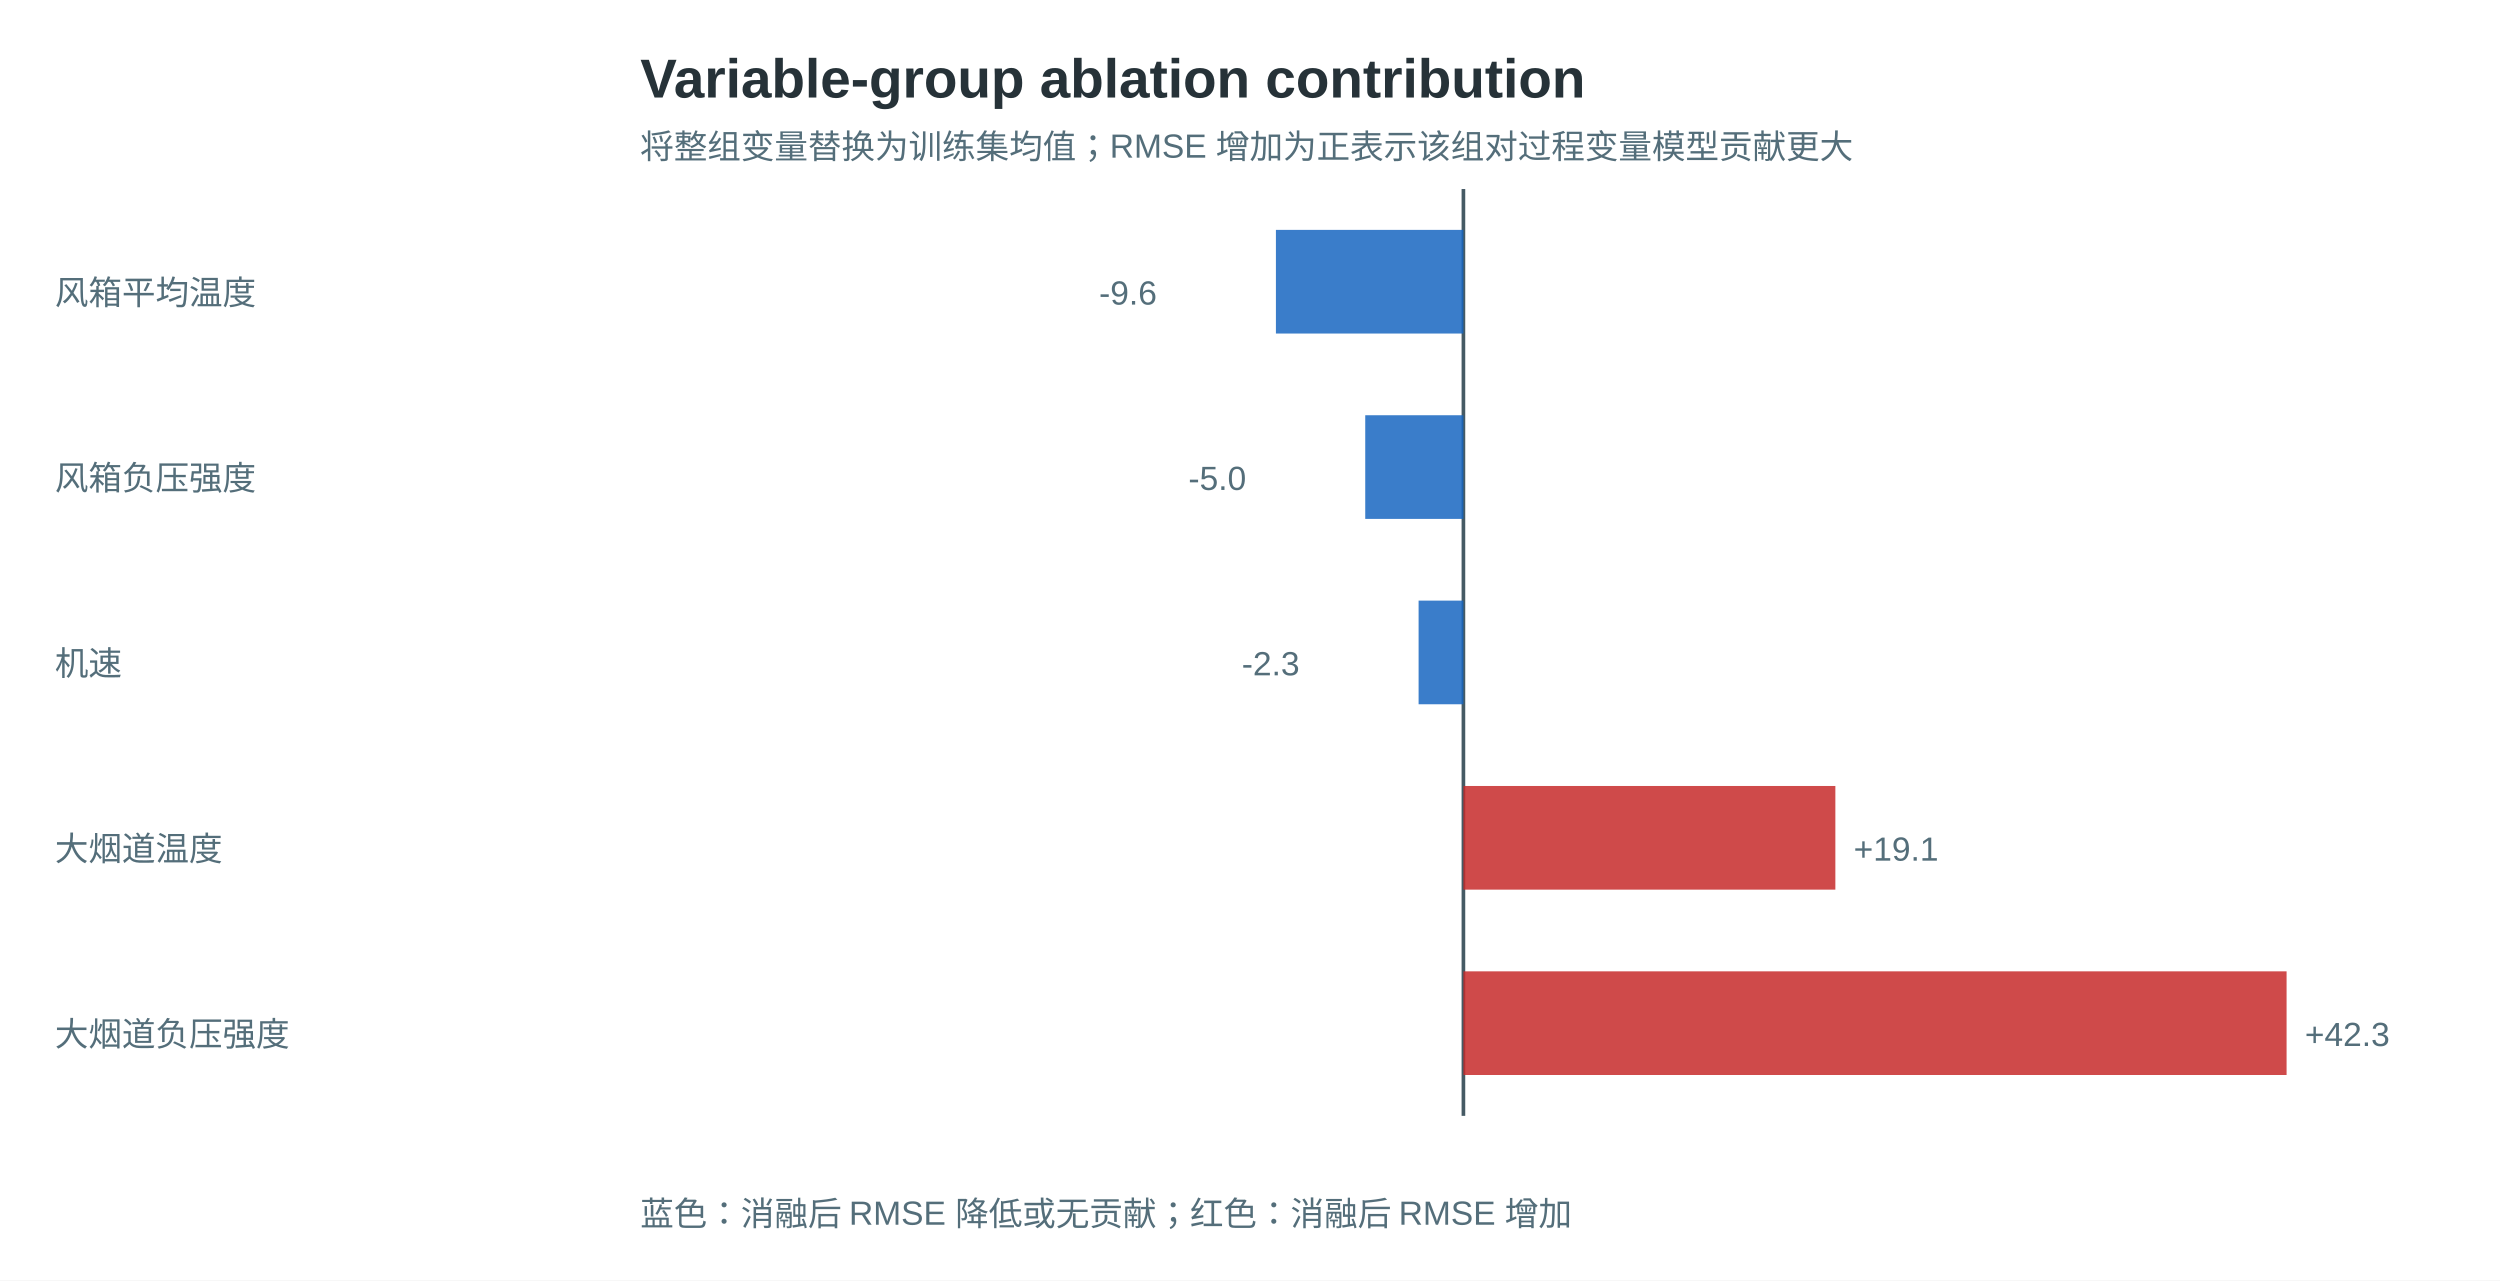
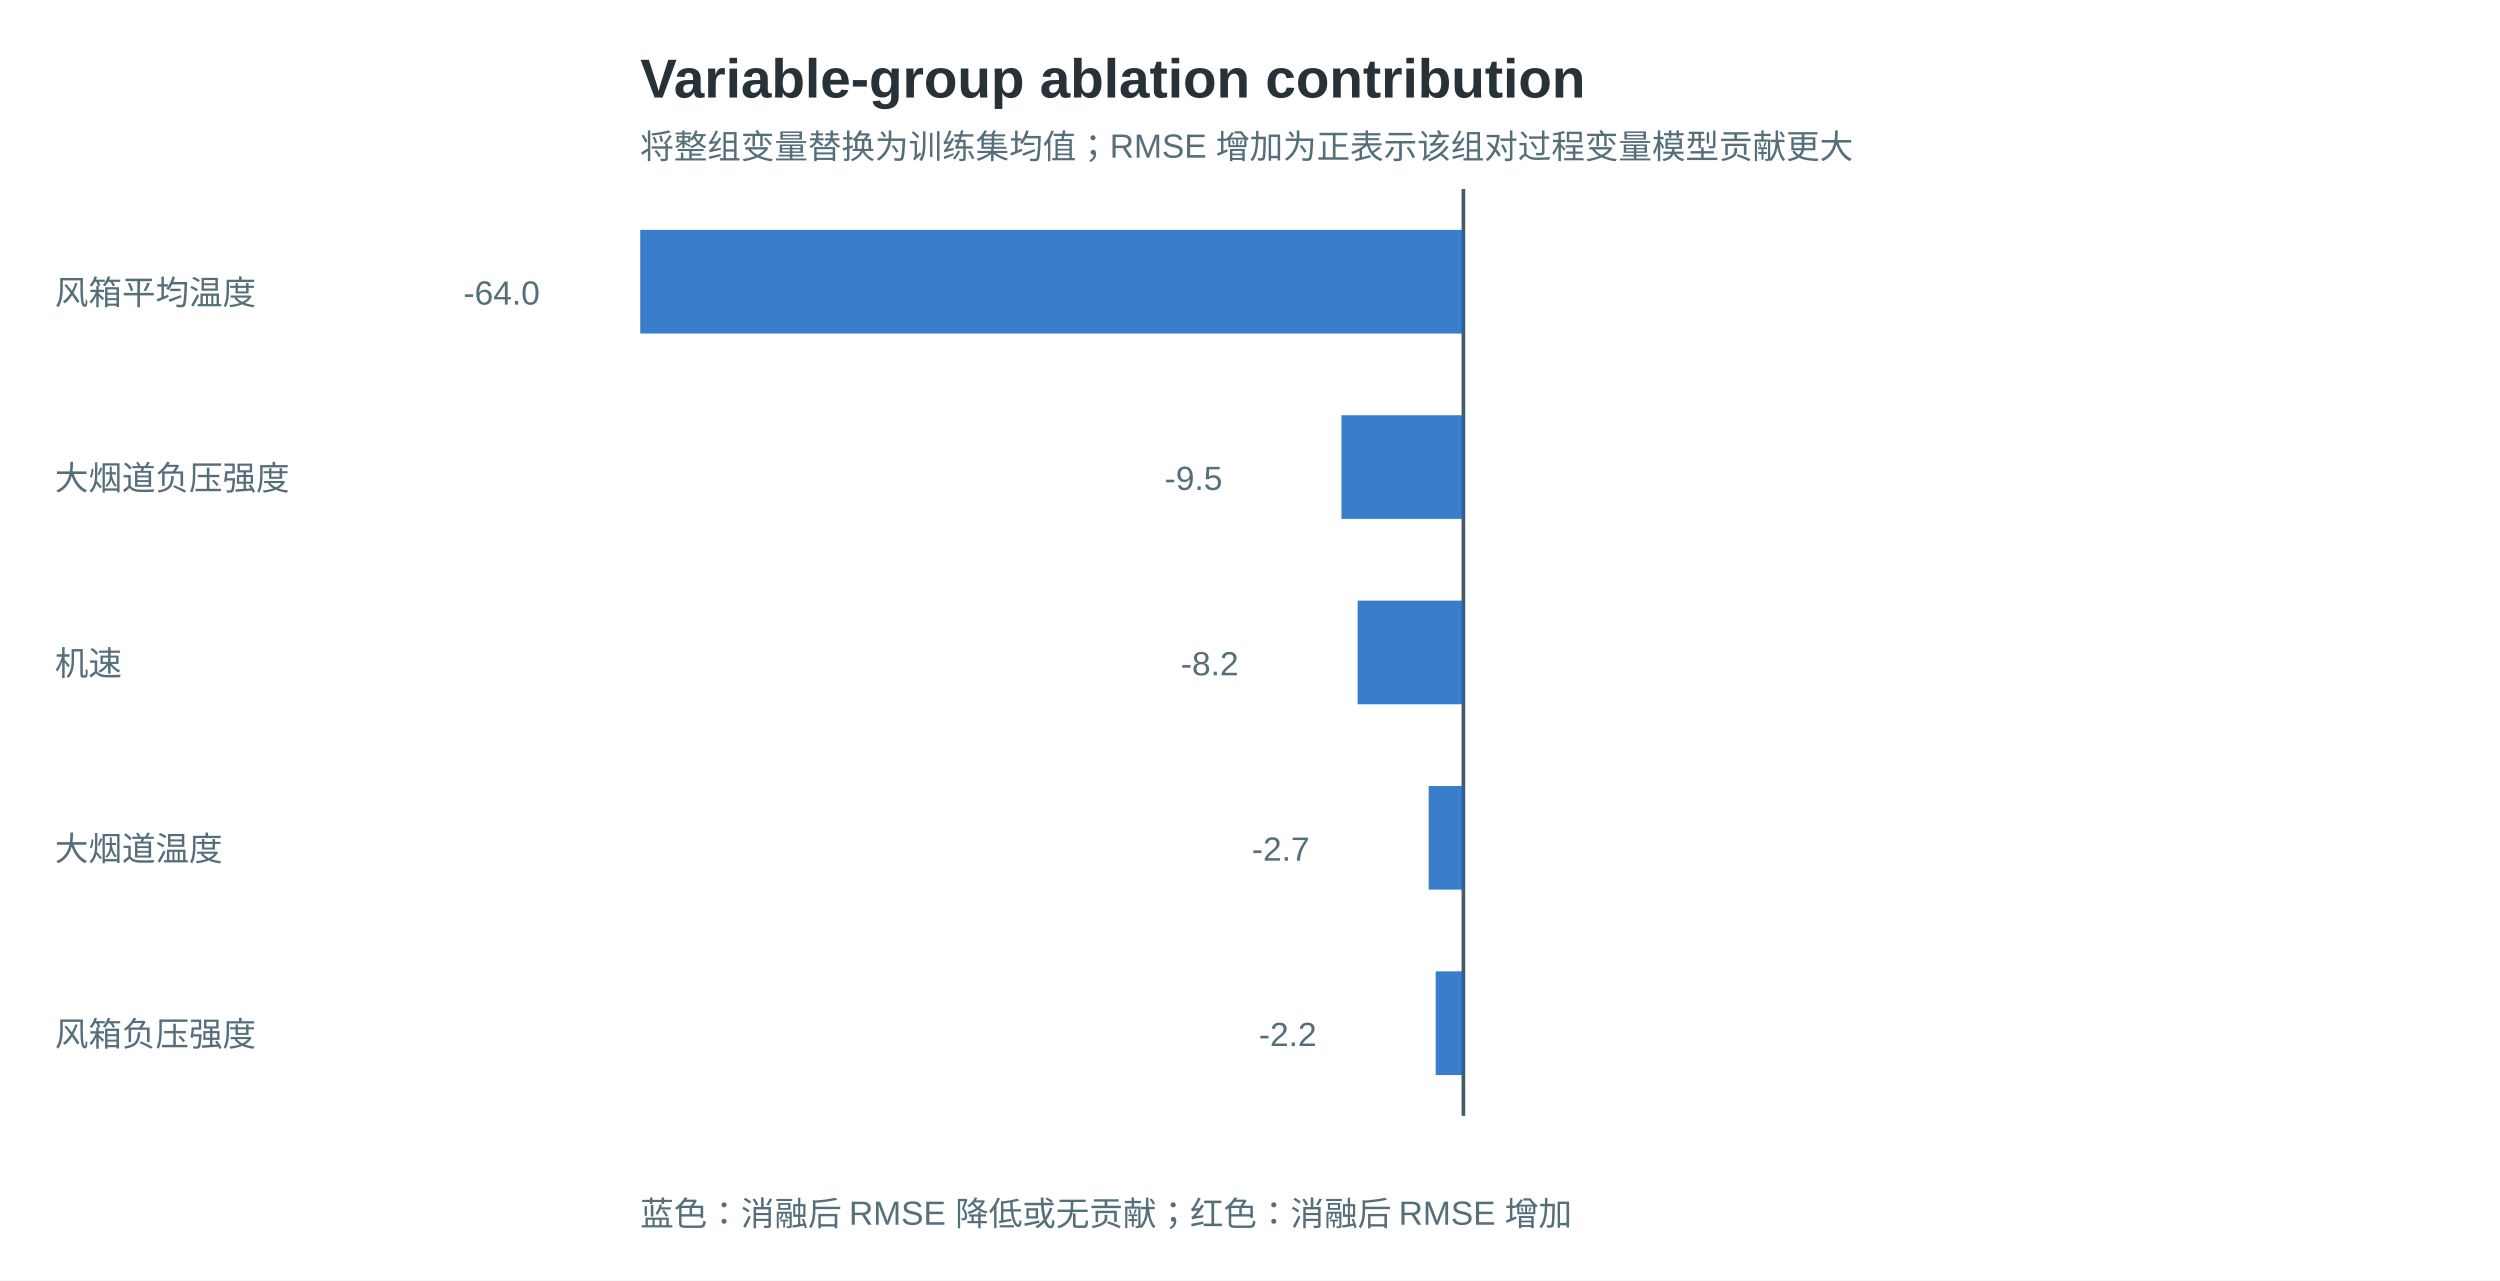
<svg xmlns="http://www.w3.org/2000/svg" width="820" height="420" viewBox="0 0 820 420">
  <rect width="100%" height="100%" fill="#ffffff" />
  <style>text{font-family:Arial,Microsoft YaHei,sans-serif;font-size:13px;fill:#263238}.title{font-size:18px;font-weight:700}.small{font-size:11px;fill:#546E7A}.axis{stroke:#607D8B;stroke-width:1}.grid{stroke:#ECEFF1;stroke-width:1}.line1{fill:none;stroke:#1565C0;stroke-width:2}.line2{fill:none;stroke:#EF6C00;stroke-width:2}.line3{fill:none;stroke:#2E7D32;stroke-width:2}.bar{fill:#26A69A}.dot1{fill:#1565C0;opacity:.68}.dot2{fill:#EF6C00;opacity:.62}</style>
  <text x="210" y="32" class="title">Variable-group ablation contribution</text>
  <text x="210" y="52" class="small">将整组变量替换为训练集均值；RMSE 增加为正表示该组对过程变量模型贡献更大</text>
  <line x1="480.0" y1="62" x2="480.0" y2="366" stroke="#455A64" stroke-width="1.2" />
  <text x="18" y="99.9" class="small">风箱平均温度</text>
-   <rect x="418.5" y="75.4" width="61.5" height="34.0" fill="#1565C0" opacity="0.84" />
-   <text x="360.5" y="99.9" class="small">-9.6</text>
-   <text x="18" y="160.7" class="small">风箱负压强度</text>
-   <rect x="447.8" y="136.2" width="32.2" height="34.0" fill="#1565C0" opacity="0.84" />
-   <text x="389.8" y="160.7" class="small">-5.0</text>
+   <rect x="210.0" y="75.4" width="270.0" height="34.0" fill="#1565C0" opacity="0.84" />
+   <text x="152.0" y="99.9" class="small">-64.0</text>
+   <text x="18" y="160.7" class="small">大烟道负压强度</text>
+   <rect x="440.0" y="136.2" width="40.0" height="34.0" fill="#1565C0" opacity="0.84" />
+   <text x="382.0" y="160.7" class="small">-9.5</text>
  <text x="18" y="221.5" class="small">机速</text>
-   <rect x="465.3" y="197.0" width="14.7" height="34.0" fill="#1565C0" opacity="0.84" />
-   <text x="407.3" y="221.5" class="small">-2.3</text>
+   <rect x="445.3" y="197.0" width="34.7" height="34.0" fill="#1565C0" opacity="0.84" />
+   <text x="387.3" y="221.5" class="small">-8.2</text>
  <text x="18" y="282.3" class="small">大烟道温度</text>
-   <rect x="480.0" y="257.8" width="122.0" height="34.0" fill="#C62828" opacity="0.84" />
-   <text x="608.0" y="282.3" class="small">+19.1</text>
-   <text x="18" y="343.1" class="small">大烟道负压强度</text>
-   <rect x="480.0" y="318.6" width="270.0" height="34.0" fill="#C62828" opacity="0.84" />
-   <text x="756.0" y="343.1" class="small">+42.3</text>
+   <rect x="468.6" y="257.8" width="11.4" height="34.0" fill="#1565C0" opacity="0.84" />
+   <text x="410.6" y="282.3" class="small">-2.7</text>
+   <text x="18" y="343.1" class="small">风箱负压强度</text>
+   <rect x="470.9" y="318.6" width="9.1" height="34.0" fill="#1565C0" opacity="0.84" />
+   <text x="412.9" y="343.1" class="small">-2.2</text>
  <text x="210" y="402" class="small">蓝色：消融后 RMSE 降低或无贡献；红色：消融后 RMSE 增加</text>
</svg>
